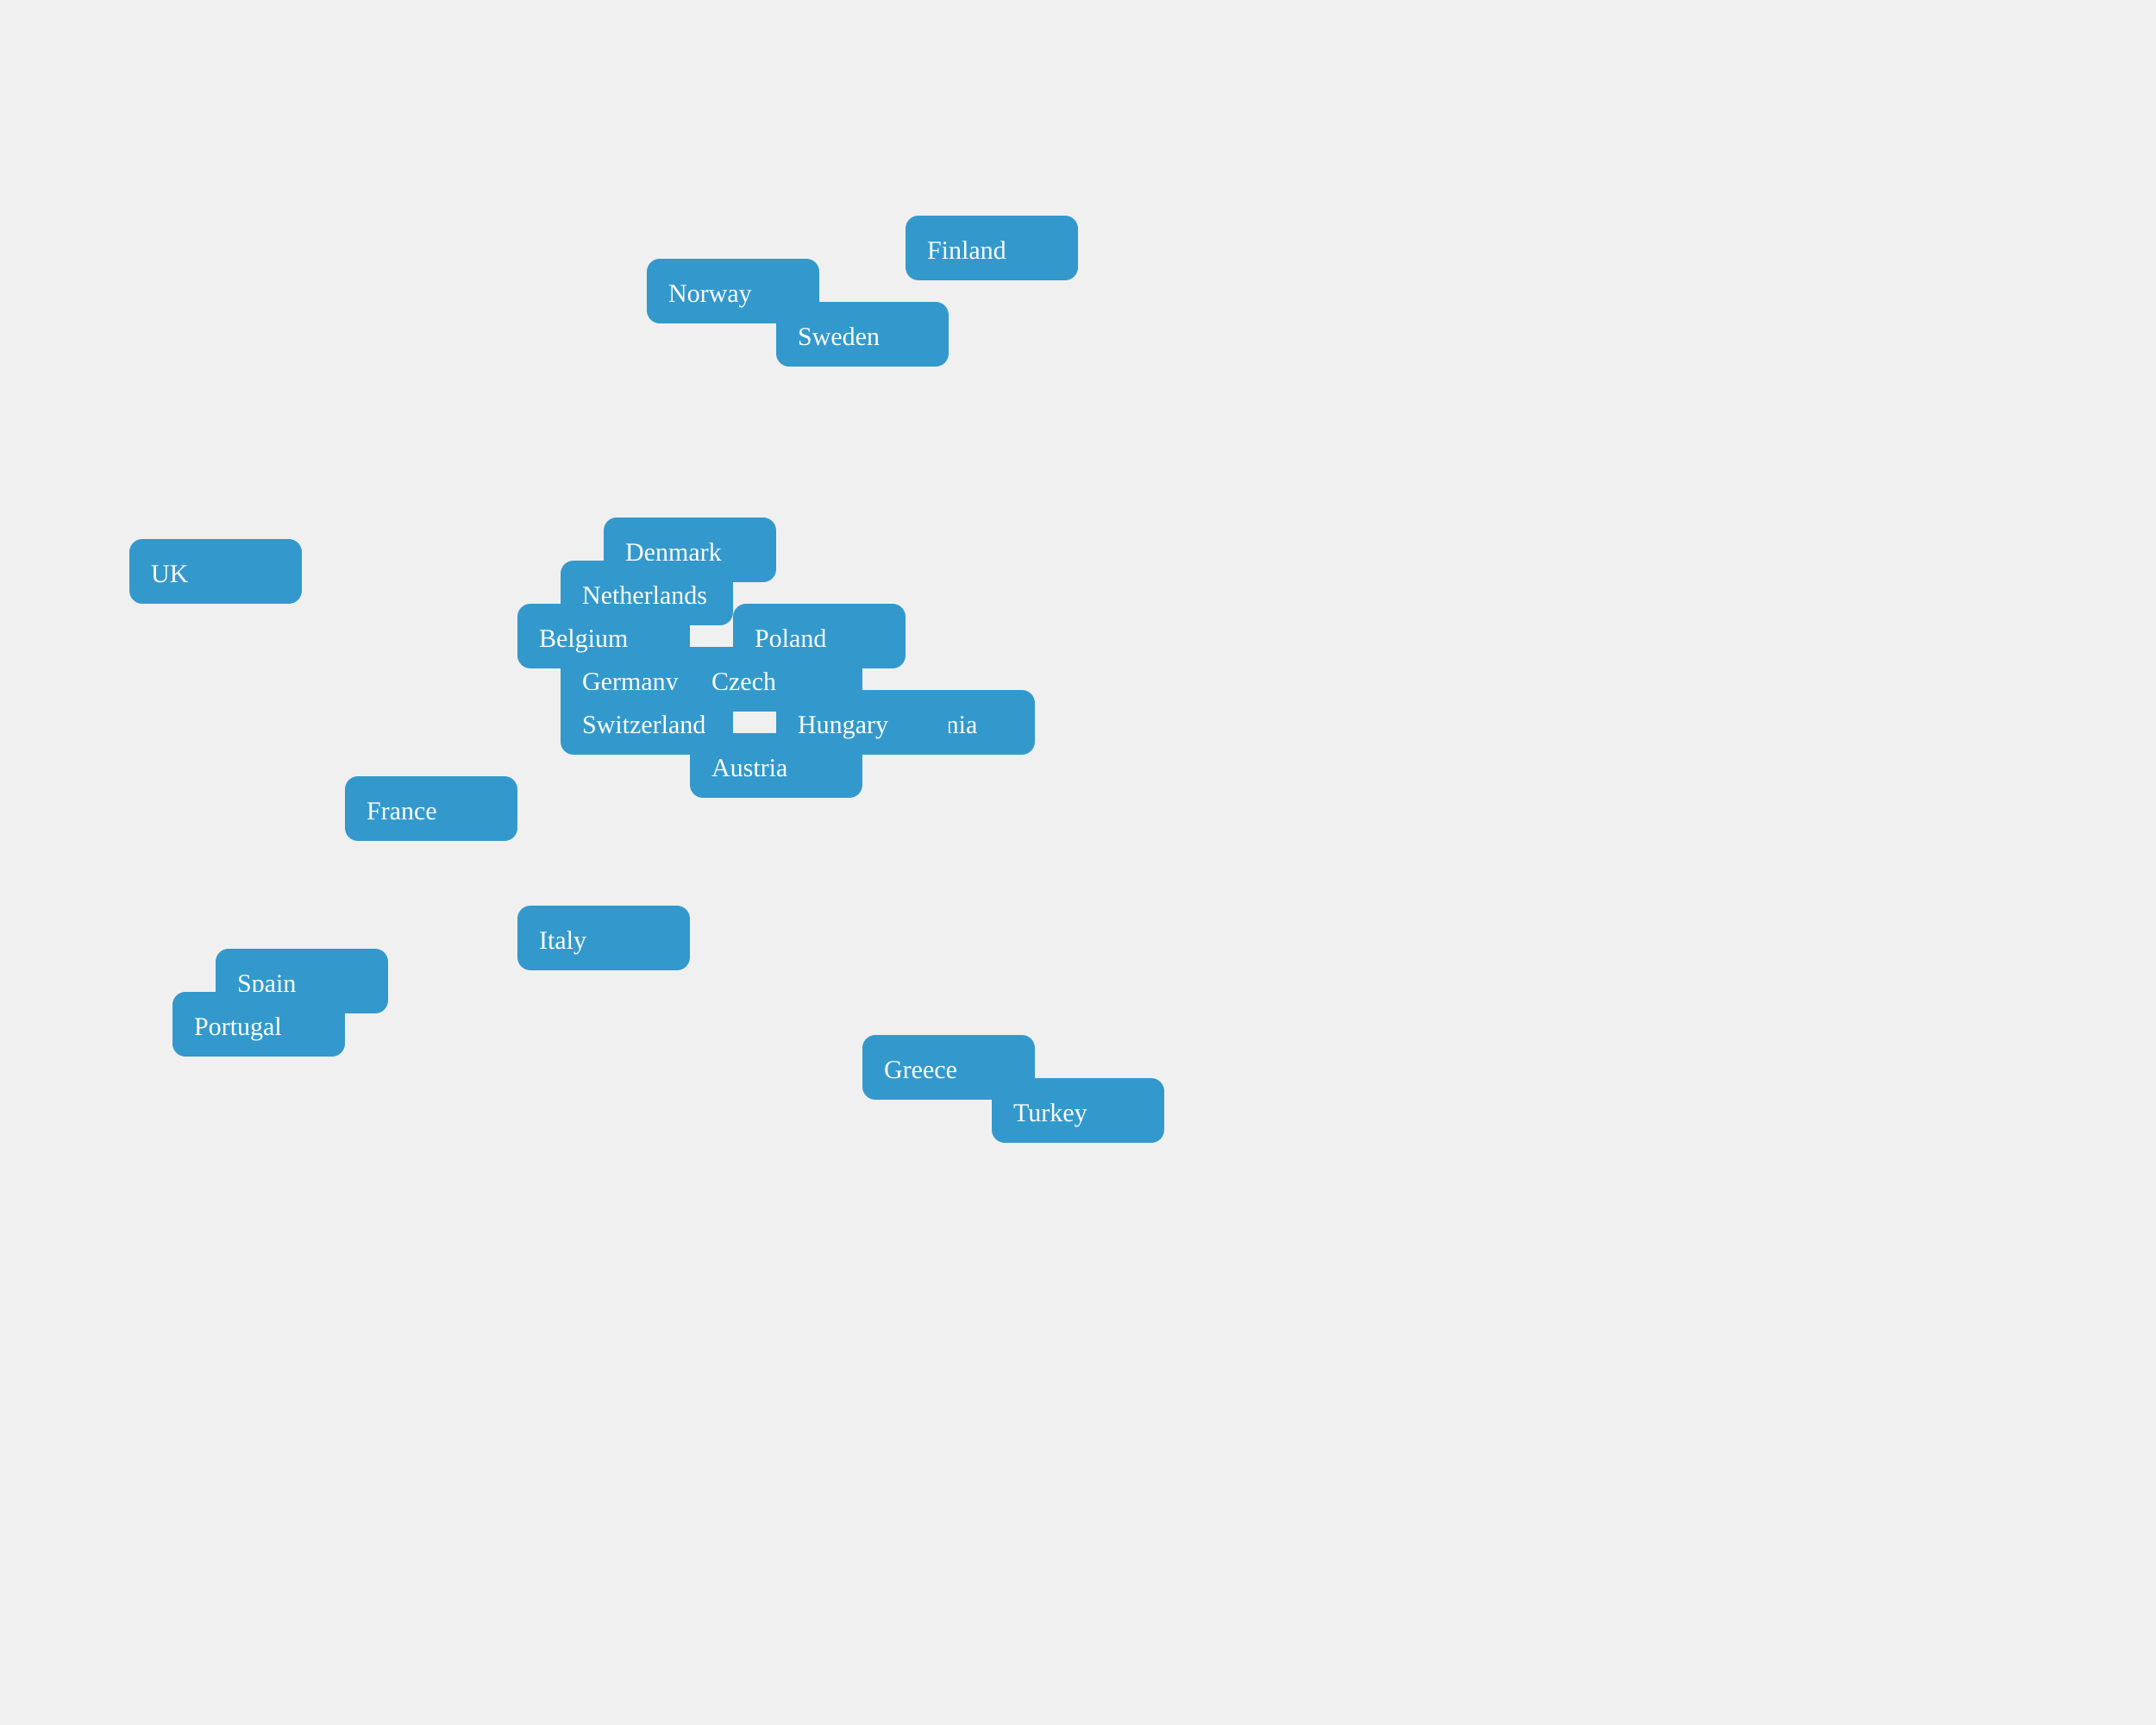
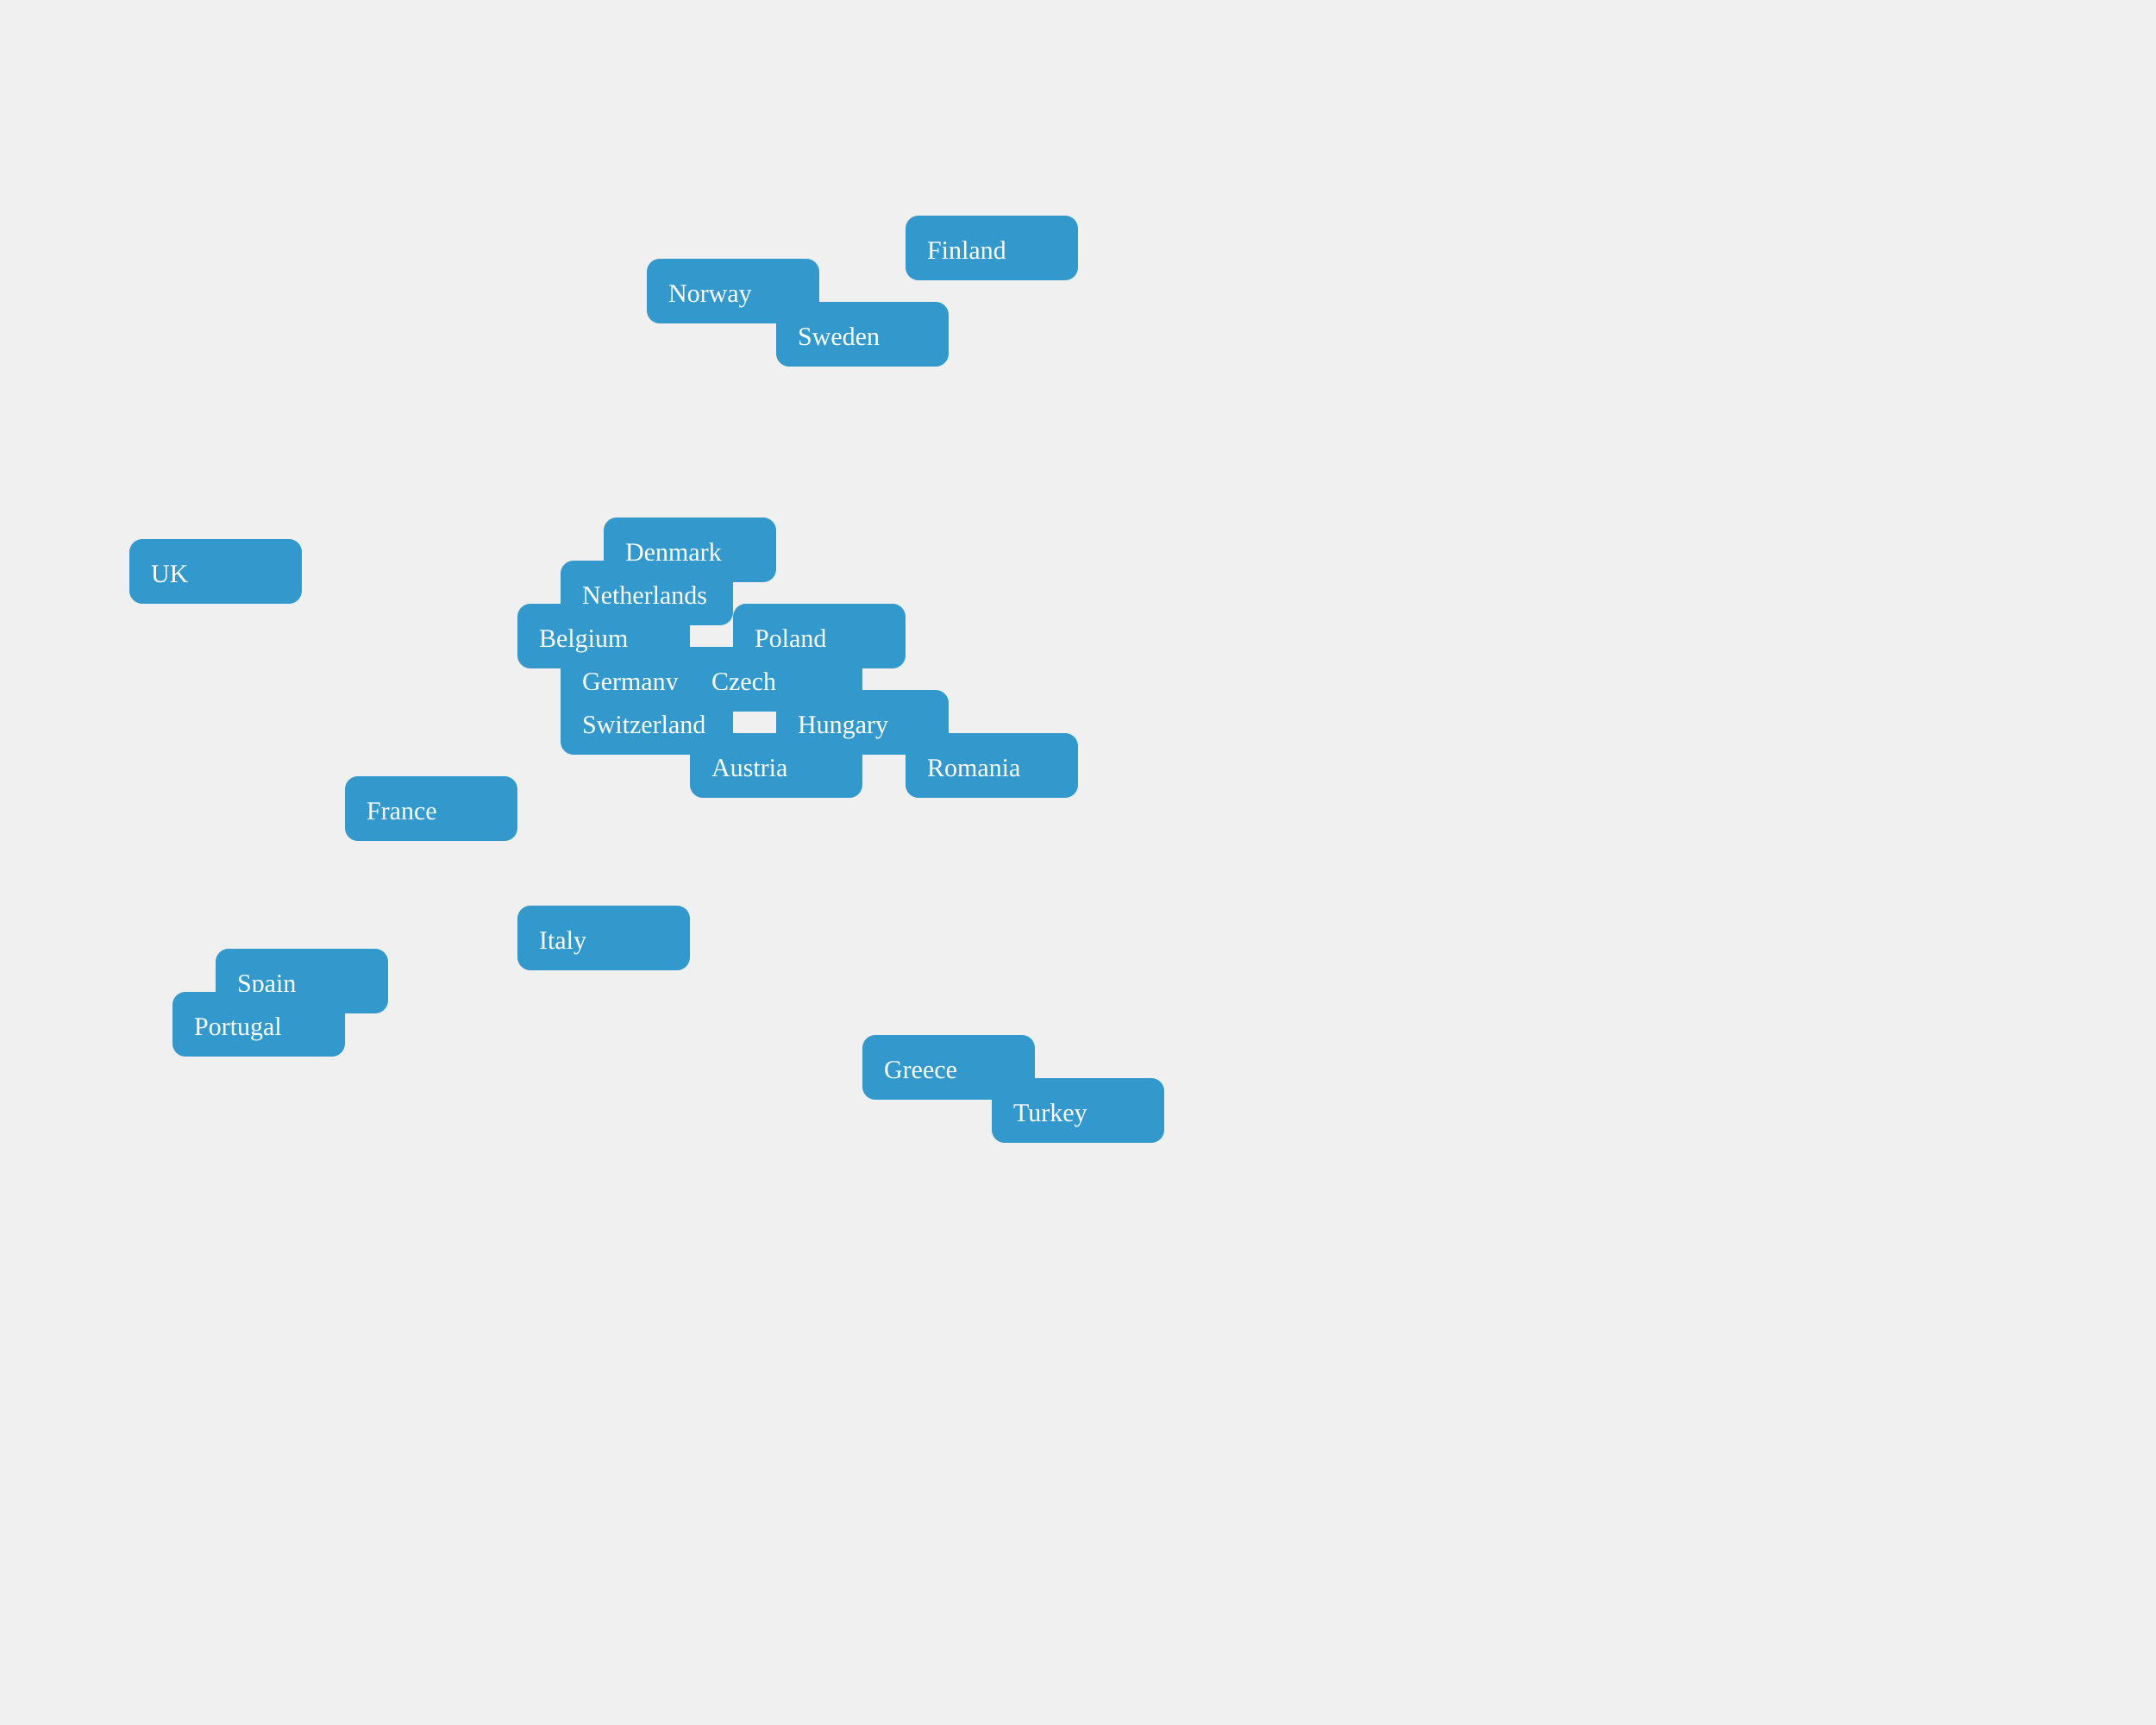
<svg xmlns="http://www.w3.org/2000/svg" width="100%" height="auto" viewBox="0 0 1000 800">
  <a href="https://namkoong7.tistory.com/entry/uk" target="_blank">
    <rect x="60" y="250" width="80" height="30" fill="#3399cc" rx="6" ry="6" />
    <text x="70" y="270" font-size="12" fill="white">UK</text>
  </a>
  <a href="https://namkoong7.tistory.com/entry/france" target="_blank">
    <rect x="160" y="360" width="80" height="30" fill="#3399cc" rx="6" ry="6" />
    <text x="170" y="380" font-size="12" fill="white">France</text>
  </a>
  <a href="https://namkoong7.tistory.com/entry/germany" target="_blank">
    <rect x="260" y="300" width="80" height="30" fill="#3399cc" rx="6" ry="6" />
    <text x="270" y="320" font-size="12" fill="white">Germany</text>
  </a>
  <a href="https://namkoong7.tistory.com/entry/italy" target="_blank">
    <rect x="240" y="420" width="80" height="30" fill="#3399cc" rx="6" ry="6" />
    <text x="250" y="440" font-size="12" fill="white">Italy</text>
  </a>
  <a href="https://namkoong7.tistory.com/entry/austria" target="_blank">
    <rect x="320" y="340" width="80" height="30" fill="#3399cc" rx="6" ry="6" />
    <text x="330" y="360" font-size="12" fill="white">Austria</text>
  </a>
  <a href="https://namkoong7.tistory.com/entry/greece" target="_blank">
    <rect x="400" y="480" width="80" height="30" fill="#3399cc" rx="6" ry="6" />
    <text x="410" y="500" font-size="12" fill="white">Greece</text>
  </a>
  <a href="https://namkoong7.tistory.com/entry/spain" target="_blank">
    <rect x="100" y="440" width="80" height="30" fill="#3399cc" rx="6" ry="6" />
    <text x="110" y="460" font-size="12" fill="white">Spain</text>
  </a>
  <a href="https://namkoong7.tistory.com/entry/denmark" target="_blank">
    <rect x="280" y="240" width="80" height="30" fill="#3399cc" rx="6" ry="6" />
    <text x="290" y="260" font-size="12" fill="white">Denmark</text>
  </a>
  <a href="https://namkoong7.tistory.com/entry/norway" target="_blank">
    <rect x="300" y="120" width="80" height="30" fill="#3399cc" rx="6" ry="6" />
    <text x="310" y="140" font-size="12" fill="white">Norway</text>
  </a>
  <a href="https://namkoong7.tistory.com/entry/sweden" target="_blank">
    <rect x="360" y="140" width="80" height="30" fill="#3399cc" rx="6" ry="6" />
    <text x="370" y="160" font-size="12" fill="white">Sweden</text>
  </a>
  <a href="https://namkoong7.tistory.com/entry/poland" target="_blank">
    <rect x="340" y="280" width="80" height="30" fill="#3399cc" rx="6" ry="6" />
    <text x="350" y="300" font-size="12" fill="white">Poland</text>
  </a>
  <a href="https://namkoong7.tistory.com/entry/netherlands" target="_blank">
    <rect x="260" y="260" width="80" height="30" fill="#3399cc" rx="6" ry="6" />
    <text x="270" y="280" font-size="12" fill="white">Netherlands</text>
  </a>
  <a href="https://namkoong7.tistory.com/entry/belgium" target="_blank">
    <rect x="240" y="280" width="80" height="30" fill="#3399cc" rx="6" ry="6" />
    <text x="250" y="300" font-size="12" fill="white">Belgium</text>
  </a>
  <a href="https://namkoong7.tistory.com/entry/portugal" target="_blank">
    <rect x="80" y="460" width="80" height="30" fill="#3399cc" rx="6" ry="6" />
    <text x="90" y="480" font-size="12" fill="white">Portugal</text>
  </a>
  <a href="https://namkoong7.tistory.com/entry/czech" target="_blank">
    <rect x="320" y="300" width="80" height="30" fill="#3399cc" rx="6" ry="6" />
    <text x="330" y="320" font-size="12" fill="white">Czech</text>
  </a>
  <a href="https://namkoong7.tistory.com/entry/switzerland" target="_blank">
    <rect x="260" y="320" width="80" height="30" fill="#3399cc" rx="6" ry="6" />
    <text x="270" y="340" font-size="12" fill="white">Switzerland</text>
  </a>
  <a href="https://namkoong7.tistory.com/entry/finland" target="_blank">
    <rect x="420" y="100" width="80" height="30" fill="#3399cc" rx="6" ry="6" />
    <text x="430" y="120" font-size="12" fill="white">Finland</text>
  </a>
  <a href="https://namkoong7.tistory.com/entry/romania" target="_blank">
-     <rect x="400" y="320" width="80" height="30" fill="#3399cc" rx="6" ry="6" />
-     <text x="410" y="340" font-size="12" fill="white">Romania</text>
+     <rect x="420" y="340" width="80" height="30" fill="#3399cc" rx="6" ry="6" />
+     <text x="430" y="360" font-size="12" fill="white">Romania</text>
  </a>
  <a href="https://namkoong7.tistory.com/entry/hungary" target="_blank">
    <rect x="360" y="320" width="80" height="30" fill="#3399cc" rx="6" ry="6" />
    <text x="370" y="340" font-size="12" fill="white">Hungary</text>
  </a>
  <a href="https://namkoong7.tistory.com/entry/turkey" target="_blank">
    <rect x="460" y="500" width="80" height="30" fill="#3399cc" rx="6" ry="6" />
    <text x="470" y="520" font-size="12" fill="white">Turkey</text>
  </a>
</svg>
